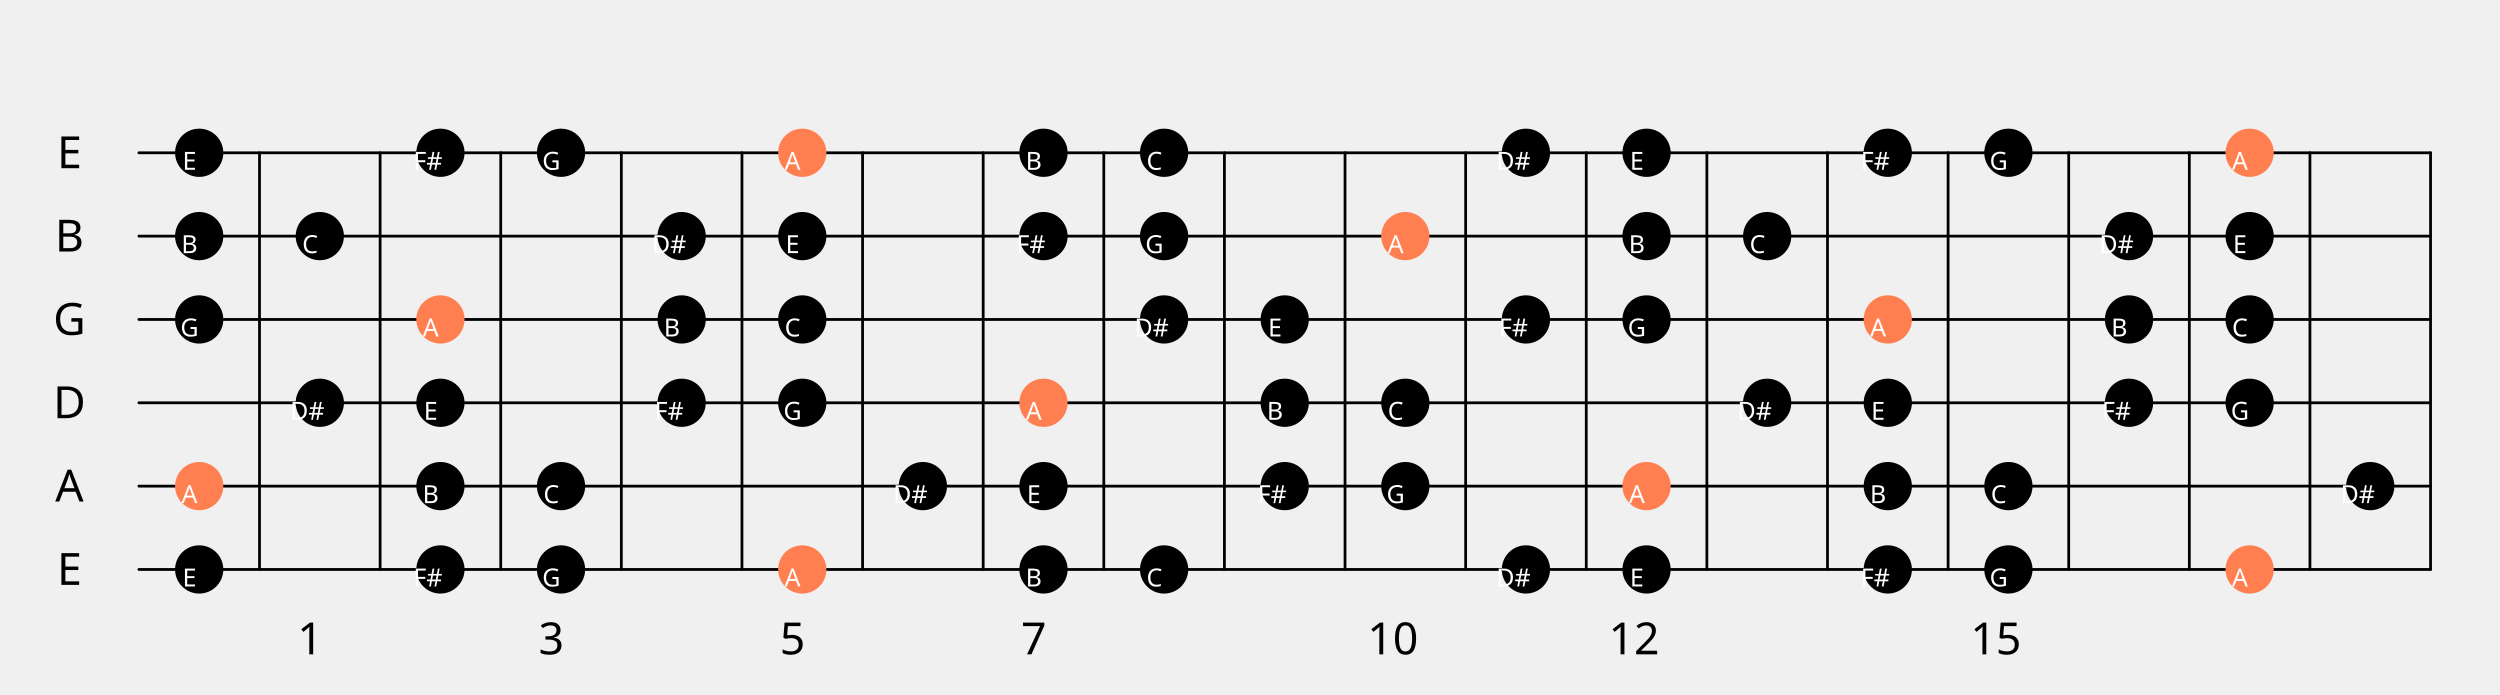
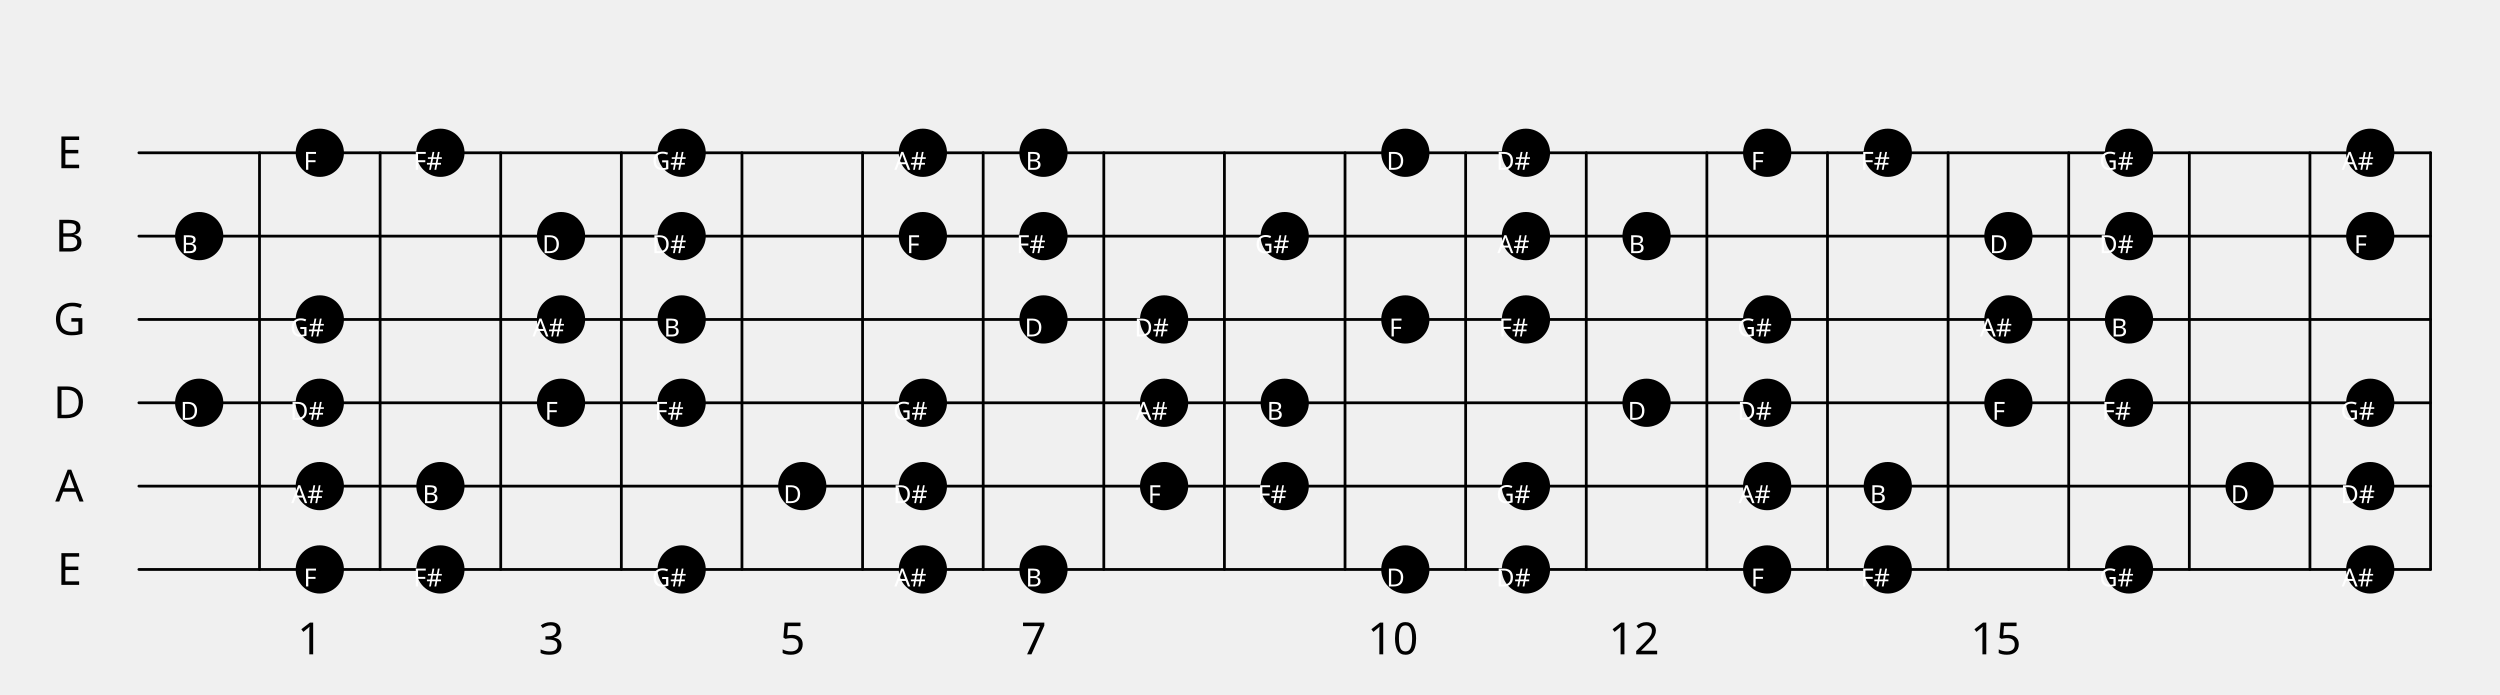
<svg xmlns="http://www.w3.org/2000/svg" class="chord-chart" font-size="16" height="250" preserveAspectRatio="xMidYMid mee    t" style="background: white;" viewBox="0 0 900 250" width="900">
  <g class="grid" style="background: white; stroke: black; stroke-linecap: round;">
    <path class="grid" d="M50,55 h825,0 M50,85 h825,0 M50,115 h825,0 M50,145 h825,0 M50,175 h825,0 M50,205 h825,0" />
    <path class="grid" d="M93.421,55 v150,0 M136.842,55 v150,0 M180.263,55 v150,0 M223.684,55 v150,0 M267.105,55 v150,0 M310.526,55 v150,0 M353.947,55 v150,0 M397.368,55 v150,0 M440.789,55 v150,0 M484.211,55 v150,0 M527.632,55 v150,0 M571.053,55 v150,0 M614.474,55 v150,0 M657.895,55 v150,0 M701.316,55 v150,0 M744.737,55 v150,0 M788.158,55 v150,0 M831.579,55 v150,0 M875,55 v150,0" />
  </g>
  <g class="text" style="font-family: Verdana; fill: black" text-anchor="middle">
    <text class="header" dominant-baseline="middle" style="font-family: Verdana; fill: black" x="111.632" y="230">
1
</text>
    <text class="header" dominant-baseline="middle" style="font-family: Verdana; fill: black" x="198.474" y="230">
3
</text>
    <text class="header" dominant-baseline="middle" style="font-family: Verdana; fill: black" x="285.316" y="230">
5
</text>
    <text class="header" dominant-baseline="middle" style="font-family: Verdana; fill: black" x="372.158" y="230">
7
</text>
    <text class="header" dominant-baseline="middle" dx="-1" style="font-family: Verdana; fill: black" x="502.421" y="230">
10
</text>
    <text class="header" dominant-baseline="middle" dx="-1" style="font-family: Verdana; fill: black" x="589.263" y="230">
12
</text>
    <text class="header" dominant-baseline="middle" dx="-1" style="font-family: Verdana; fill: black" x="719.526" y="230">
15
</text>
  </g>
-   <g class="circle_tonic" fill="coral">
-     <circle cx="288.816" cy="205" r="8.684" />
-     <circle cx="809.868" cy="205" r="8.684" />
-     <circle cx="71.711" cy="175" r="8.684" />
-     <circle cx="592.763" cy="175" r="8.684" />
-     <circle cx="375.658" cy="145" r="8.684" />
-     <circle cx="158.553" cy="115" r="8.684" />
-     <circle cx="679.605" cy="115" r="8.684" />
-     <circle cx="505.921" cy="85" r="8.684" />
-     <circle cx="288.816" cy="55" r="8.684" />
-     <circle cx="809.868" cy="55" r="8.684" />
-   </g>
+   <g class="circle_tonic" fill="coral" />
  <g class="circle_in_scale" fill="black">
-     <circle cx="71.711" cy="205" r="8.684" />
+     <circle cx="115.132" cy="205" r="8.684" />
    <circle cx="158.553" cy="205" r="8.684" />
-     <circle cx="201.974" cy="205" r="8.684" />
+     <circle cx="245.395" cy="205" r="8.684" />
+     <circle cx="332.237" cy="205" r="8.684" />
    <circle cx="375.658" cy="205" r="8.684" />
-     <circle cx="419.079" cy="205" r="8.684" />
+     <circle cx="505.921" cy="205" r="8.684" />
    <circle cx="549.342" cy="205" r="8.684" />
-     <circle cx="592.763" cy="205" r="8.684" />
+     <circle cx="636.184" cy="205" r="8.684" />
    <circle cx="679.605" cy="205" r="8.684" />
-     <circle cx="723.026" cy="205" r="8.684" />
+     <circle cx="766.447" cy="205" r="8.684" />
+     <circle cx="853.289" cy="205" r="8.684" />
+     <circle cx="115.132" cy="175" r="8.684" />
    <circle cx="158.553" cy="175" r="8.684" />
-     <circle cx="201.974" cy="175" r="8.684" />
+     <circle cx="288.816" cy="175" r="8.684" />
    <circle cx="332.237" cy="175" r="8.684" />
-     <circle cx="375.658" cy="175" r="8.684" />
+     <circle cx="419.079" cy="175" r="8.684" />
    <circle cx="462.5" cy="175" r="8.684" />
-     <circle cx="505.921" cy="175" r="8.684" />
+     <circle cx="549.342" cy="175" r="8.684" />
+     <circle cx="636.184" cy="175" r="8.684" />
    <circle cx="679.605" cy="175" r="8.684" />
-     <circle cx="723.026" cy="175" r="8.684" />
+     <circle cx="809.868" cy="175" r="8.684" />
    <circle cx="853.289" cy="175" r="8.684" />
+     <circle cx="71.711" cy="145" r="8.684" />
    <circle cx="115.132" cy="145" r="8.684" />
-     <circle cx="158.553" cy="145" r="8.684" />
+     <circle cx="201.974" cy="145" r="8.684" />
    <circle cx="245.395" cy="145" r="8.684" />
-     <circle cx="288.816" cy="145" r="8.684" />
+     <circle cx="332.237" cy="145" r="8.684" />
+     <circle cx="419.079" cy="145" r="8.684" />
    <circle cx="462.5" cy="145" r="8.684" />
-     <circle cx="505.921" cy="145" r="8.684" />
+     <circle cx="592.763" cy="145" r="8.684" />
    <circle cx="636.184" cy="145" r="8.684" />
-     <circle cx="679.605" cy="145" r="8.684" />
+     <circle cx="723.026" cy="145" r="8.684" />
    <circle cx="766.447" cy="145" r="8.684" />
-     <circle cx="809.868" cy="145" r="8.684" />
-     <circle cx="71.711" cy="115" r="8.684" />
+     <circle cx="853.289" cy="145" r="8.684" />
+     <circle cx="115.132" cy="115" r="8.684" />
+     <circle cx="201.974" cy="115" r="8.684" />
    <circle cx="245.395" cy="115" r="8.684" />
-     <circle cx="288.816" cy="115" r="8.684" />
+     <circle cx="375.658" cy="115" r="8.684" />
    <circle cx="419.079" cy="115" r="8.684" />
-     <circle cx="462.5" cy="115" r="8.684" />
+     <circle cx="505.921" cy="115" r="8.684" />
    <circle cx="549.342" cy="115" r="8.684" />
-     <circle cx="592.763" cy="115" r="8.684" />
+     <circle cx="636.184" cy="115" r="8.684" />
+     <circle cx="723.026" cy="115" r="8.684" />
    <circle cx="766.447" cy="115" r="8.684" />
-     <circle cx="809.868" cy="115" r="8.684" />
    <circle cx="71.711" cy="85" r="8.684" />
-     <circle cx="115.132" cy="85" r="8.684" />
+     <circle cx="201.974" cy="85" r="8.684" />
    <circle cx="245.395" cy="85" r="8.684" />
-     <circle cx="288.816" cy="85" r="8.684" />
+     <circle cx="332.237" cy="85" r="8.684" />
    <circle cx="375.658" cy="85" r="8.684" />
-     <circle cx="419.079" cy="85" r="8.684" />
+     <circle cx="462.5" cy="85" r="8.684" />
+     <circle cx="549.342" cy="85" r="8.684" />
    <circle cx="592.763" cy="85" r="8.684" />
-     <circle cx="636.184" cy="85" r="8.684" />
+     <circle cx="723.026" cy="85" r="8.684" />
    <circle cx="766.447" cy="85" r="8.684" />
-     <circle cx="809.868" cy="85" r="8.684" />
-     <circle cx="71.711" cy="55" r="8.684" />
+     <circle cx="853.289" cy="85" r="8.684" />
+     <circle cx="115.132" cy="55" r="8.684" />
    <circle cx="158.553" cy="55" r="8.684" />
-     <circle cx="201.974" cy="55" r="8.684" />
+     <circle cx="245.395" cy="55" r="8.684" />
+     <circle cx="332.237" cy="55" r="8.684" />
    <circle cx="375.658" cy="55" r="8.684" />
-     <circle cx="419.079" cy="55" r="8.684" />
+     <circle cx="505.921" cy="55" r="8.684" />
    <circle cx="549.342" cy="55" r="8.684" />
-     <circle cx="592.763" cy="55" r="8.684" />
+     <circle cx="636.184" cy="55" r="8.684" />
    <circle cx="679.605" cy="55" r="8.684" />
-     <circle cx="723.026" cy="55" r="8.684" />
+     <circle cx="766.447" cy="55" r="8.684" />
+     <circle cx="853.289" cy="55" r="8.684" />
  </g>
  <g class="text_circle" fill="white" font-size="9" style="font-family: Verdana;" text-anchor="middle">
-     <text dominant-baseline="middle" style="font-family: Verdana; fill: white" x="68.211" y="208">
- E
+     <text dominant-baseline="middle" style="font-family: Verdana; fill: white" x="111.632" y="208">
+ F
</text>
    <text dominant-baseline="middle" dx="-1" style="font-family: Verdana; fill: white" x="155.053" y="208">
F#
</text>
-     <text dominant-baseline="middle" style="font-family: Verdana; fill: white" x="198.474" y="208">
- G
- </text>
-     <text dominant-baseline="middle" style="font-family: Verdana; fill: white" x="285.316" y="208">
- A
+     <text dominant-baseline="middle" dx="-1" style="font-family: Verdana; fill: white" x="241.895" y="208">
+ G#
+ </text>
+     <text dominant-baseline="middle" dx="-1" style="font-family: Verdana; fill: white" x="328.737" y="208">
+ A#
</text>
    <text dominant-baseline="middle" style="font-family: Verdana; fill: white" x="372.158" y="208">
B
</text>
-     <text dominant-baseline="middle" style="font-family: Verdana; fill: white" x="415.579" y="208">
- C
+     <text dominant-baseline="middle" style="font-family: Verdana; fill: white" x="502.421" y="208">
+ D
</text>
    <text dominant-baseline="middle" dx="-1" style="font-family: Verdana; fill: white" x="545.842" y="208">
D#
</text>
-     <text dominant-baseline="middle" style="font-family: Verdana; fill: white" x="589.263" y="208">
- E
+     <text dominant-baseline="middle" style="font-family: Verdana; fill: white" x="632.684" y="208">
+ F
</text>
    <text dominant-baseline="middle" dx="-1" style="font-family: Verdana; fill: white" x="676.105" y="208">
F#
</text>
-     <text dominant-baseline="middle" style="font-family: Verdana; fill: white" x="719.526" y="208">
- G
- </text>
-     <text dominant-baseline="middle" style="font-family: Verdana; fill: white" x="806.368" y="208">
- A
- </text>
-     <text dominant-baseline="middle" style="font-family: Verdana; fill: white" x="68.211" y="178">
- A
+     <text dominant-baseline="middle" dx="-1" style="font-family: Verdana; fill: white" x="762.947" y="208">
+ G#
+ </text>
+     <text dominant-baseline="middle" dx="-1" style="font-family: Verdana; fill: white" x="849.789" y="208">
+ A#
+ </text>
+     <text dominant-baseline="middle" dx="-1" style="font-family: Verdana; fill: white" x="111.632" y="178">
+ A#
</text>
    <text dominant-baseline="middle" style="font-family: Verdana; fill: white" x="155.053" y="178">
B
</text>
-     <text dominant-baseline="middle" style="font-family: Verdana; fill: white" x="198.474" y="178">
- C
+     <text dominant-baseline="middle" style="font-family: Verdana; fill: white" x="285.316" y="178">
+ D
</text>
    <text dominant-baseline="middle" dx="-1" style="font-family: Verdana; fill: white" x="328.737" y="178">
D#
</text>
-     <text dominant-baseline="middle" style="font-family: Verdana; fill: white" x="372.158" y="178">
- E
+     <text dominant-baseline="middle" style="font-family: Verdana; fill: white" x="415.579" y="178">
+ F
</text>
    <text dominant-baseline="middle" dx="-1" style="font-family: Verdana; fill: white" x="459" y="178">
F#
</text>
-     <text dominant-baseline="middle" style="font-family: Verdana; fill: white" x="502.421" y="178">
- G
- </text>
-     <text dominant-baseline="middle" style="font-family: Verdana; fill: white" x="589.263" y="178">
- A
+     <text dominant-baseline="middle" dx="-1" style="font-family: Verdana; fill: white" x="545.842" y="178">
+ G#
+ </text>
+     <text dominant-baseline="middle" dx="-1" style="font-family: Verdana; fill: white" x="632.684" y="178">
+ A#
</text>
    <text dominant-baseline="middle" style="font-family: Verdana; fill: white" x="676.105" y="178">
B
</text>
-     <text dominant-baseline="middle" style="font-family: Verdana; fill: white" x="719.526" y="178">
- C
+     <text dominant-baseline="middle" style="font-family: Verdana; fill: white" x="806.368" y="178">
+ D
</text>
    <text dominant-baseline="middle" dx="-1" style="font-family: Verdana; fill: white" x="849.789" y="178">
D#
</text>
+     <text dominant-baseline="middle" style="font-family: Verdana; fill: white" x="68.211" y="148">
+ D
+ </text>
    <text dominant-baseline="middle" dx="-1" style="font-family: Verdana; fill: white" x="111.632" y="148">
D#
</text>
-     <text dominant-baseline="middle" style="font-family: Verdana; fill: white" x="155.053" y="148">
- E
+     <text dominant-baseline="middle" style="font-family: Verdana; fill: white" x="198.474" y="148">
+ F
</text>
    <text dominant-baseline="middle" dx="-1" style="font-family: Verdana; fill: white" x="241.895" y="148">
F#
</text>
-     <text dominant-baseline="middle" style="font-family: Verdana; fill: white" x="285.316" y="148">
- G
- </text>
-     <text dominant-baseline="middle" style="font-family: Verdana; fill: white" x="372.158" y="148">
- A
+     <text dominant-baseline="middle" dx="-1" style="font-family: Verdana; fill: white" x="328.737" y="148">
+ G#
+ </text>
+     <text dominant-baseline="middle" dx="-1" style="font-family: Verdana; fill: white" x="415.579" y="148">
+ A#
</text>
    <text dominant-baseline="middle" style="font-family: Verdana; fill: white" x="459" y="148">
B
</text>
-     <text dominant-baseline="middle" style="font-family: Verdana; fill: white" x="502.421" y="148">
- C
+     <text dominant-baseline="middle" style="font-family: Verdana; fill: white" x="589.263" y="148">
+ D
</text>
    <text dominant-baseline="middle" dx="-1" style="font-family: Verdana; fill: white" x="632.684" y="148">
D#
</text>
-     <text dominant-baseline="middle" style="font-family: Verdana; fill: white" x="676.105" y="148">
- E
+     <text dominant-baseline="middle" style="font-family: Verdana; fill: white" x="719.526" y="148">
+ F
</text>
    <text dominant-baseline="middle" dx="-1" style="font-family: Verdana; fill: white" x="762.947" y="148">
F#
</text>
-     <text dominant-baseline="middle" style="font-family: Verdana; fill: white" x="806.368" y="148">
- G
- </text>
-     <text dominant-baseline="middle" style="font-family: Verdana; fill: white" x="68.211" y="118">
- G
- </text>
-     <text dominant-baseline="middle" style="font-family: Verdana; fill: white" x="155.053" y="118">
- A
+     <text dominant-baseline="middle" dx="-1" style="font-family: Verdana; fill: white" x="849.789" y="148">
+ G#
+ </text>
+     <text dominant-baseline="middle" dx="-1" style="font-family: Verdana; fill: white" x="111.632" y="118">
+ G#
+ </text>
+     <text dominant-baseline="middle" dx="-1" style="font-family: Verdana; fill: white" x="198.474" y="118">
+ A#
</text>
    <text dominant-baseline="middle" style="font-family: Verdana; fill: white" x="241.895" y="118">
B
</text>
-     <text dominant-baseline="middle" style="font-family: Verdana; fill: white" x="285.316" y="118">
- C
+     <text dominant-baseline="middle" style="font-family: Verdana; fill: white" x="372.158" y="118">
+ D
</text>
    <text dominant-baseline="middle" dx="-1" style="font-family: Verdana; fill: white" x="415.579" y="118">
D#
</text>
-     <text dominant-baseline="middle" style="font-family: Verdana; fill: white" x="459" y="118">
- E
+     <text dominant-baseline="middle" style="font-family: Verdana; fill: white" x="502.421" y="118">
+ F
</text>
    <text dominant-baseline="middle" dx="-1" style="font-family: Verdana; fill: white" x="545.842" y="118">
F#
</text>
-     <text dominant-baseline="middle" style="font-family: Verdana; fill: white" x="589.263" y="118">
- G
- </text>
-     <text dominant-baseline="middle" style="font-family: Verdana; fill: white" x="676.105" y="118">
- A
+     <text dominant-baseline="middle" dx="-1" style="font-family: Verdana; fill: white" x="632.684" y="118">
+ G#
+ </text>
+     <text dominant-baseline="middle" dx="-1" style="font-family: Verdana; fill: white" x="719.526" y="118">
+ A#
</text>
    <text dominant-baseline="middle" style="font-family: Verdana; fill: white" x="762.947" y="118">
B
</text>
-     <text dominant-baseline="middle" style="font-family: Verdana; fill: white" x="806.368" y="118">
- C
- </text>
    <text dominant-baseline="middle" style="font-family: Verdana; fill: white" x="68.211" y="88">
B
</text>
-     <text dominant-baseline="middle" style="font-family: Verdana; fill: white" x="111.632" y="88">
- C
+     <text dominant-baseline="middle" style="font-family: Verdana; fill: white" x="198.474" y="88">
+ D
</text>
    <text dominant-baseline="middle" dx="-1" style="font-family: Verdana; fill: white" x="241.895" y="88">
D#
</text>
-     <text dominant-baseline="middle" style="font-family: Verdana; fill: white" x="285.316" y="88">
- E
+     <text dominant-baseline="middle" style="font-family: Verdana; fill: white" x="328.737" y="88">
+ F
</text>
    <text dominant-baseline="middle" dx="-1" style="font-family: Verdana; fill: white" x="372.158" y="88">
F#
</text>
-     <text dominant-baseline="middle" style="font-family: Verdana; fill: white" x="415.579" y="88">
- G
- </text>
-     <text dominant-baseline="middle" style="font-family: Verdana; fill: white" x="502.421" y="88">
- A
+     <text dominant-baseline="middle" dx="-1" style="font-family: Verdana; fill: white" x="459" y="88">
+ G#
+ </text>
+     <text dominant-baseline="middle" dx="-1" style="font-family: Verdana; fill: white" x="545.842" y="88">
+ A#
</text>
    <text dominant-baseline="middle" style="font-family: Verdana; fill: white" x="589.263" y="88">
B
</text>
-     <text dominant-baseline="middle" style="font-family: Verdana; fill: white" x="632.684" y="88">
- C
+     <text dominant-baseline="middle" style="font-family: Verdana; fill: white" x="719.526" y="88">
+ D
</text>
    <text dominant-baseline="middle" dx="-1" style="font-family: Verdana; fill: white" x="762.947" y="88">
D#
</text>
-     <text dominant-baseline="middle" style="font-family: Verdana; fill: white" x="806.368" y="88">
- E
- </text>
-     <text dominant-baseline="middle" style="font-family: Verdana; fill: white" x="68.211" y="58">
- E
+     <text dominant-baseline="middle" style="font-family: Verdana; fill: white" x="849.789" y="88">
+ F
+ </text>
+     <text dominant-baseline="middle" style="font-family: Verdana; fill: white" x="111.632" y="58">
+ F
</text>
    <text dominant-baseline="middle" dx="-1" style="font-family: Verdana; fill: white" x="155.053" y="58">
F#
</text>
-     <text dominant-baseline="middle" style="font-family: Verdana; fill: white" x="198.474" y="58">
- G
- </text>
-     <text dominant-baseline="middle" style="font-family: Verdana; fill: white" x="285.316" y="58">
- A
+     <text dominant-baseline="middle" dx="-1" style="font-family: Verdana; fill: white" x="241.895" y="58">
+ G#
+ </text>
+     <text dominant-baseline="middle" dx="-1" style="font-family: Verdana; fill: white" x="328.737" y="58">
+ A#
</text>
    <text dominant-baseline="middle" style="font-family: Verdana; fill: white" x="372.158" y="58">
B
</text>
-     <text dominant-baseline="middle" style="font-family: Verdana; fill: white" x="415.579" y="58">
- C
+     <text dominant-baseline="middle" style="font-family: Verdana; fill: white" x="502.421" y="58">
+ D
</text>
    <text dominant-baseline="middle" dx="-1" style="font-family: Verdana; fill: white" x="545.842" y="58">
D#
</text>
-     <text dominant-baseline="middle" style="font-family: Verdana; fill: white" x="589.263" y="58">
- E
+     <text dominant-baseline="middle" style="font-family: Verdana; fill: white" x="632.684" y="58">
+ F
</text>
    <text dominant-baseline="middle" dx="-1" style="font-family: Verdana; fill: white" x="676.105" y="58">
F#
</text>
-     <text dominant-baseline="middle" style="font-family: Verdana; fill: white" x="719.526" y="58">
- G
- </text>
-     <text dominant-baseline="middle" style="font-family: Verdana; fill: white" x="806.368" y="58">
- A
+     <text dominant-baseline="middle" dx="-1" style="font-family: Verdana; fill: white" x="762.947" y="58">
+ G#
+ </text>
+     <text dominant-baseline="middle" dx="-1" style="font-family: Verdana; fill: white" x="849.789" y="58">
+ A#
</text>
  </g>
  <g class="text_circle" style="font-family: Verdana; fill: black;" text-anchor="middle">
    <text dominant-baseline="middle" style="font-family: Verdana; fill: black;" x="25" y="205">
E
</text>
    <text dominant-baseline="middle" style="font-family: Verdana; fill: black;" x="25" y="175">
A
</text>
    <text dominant-baseline="middle" style="font-family: Verdana; fill: black;" x="25" y="145">
D
</text>
    <text dominant-baseline="middle" style="font-family: Verdana; fill: black;" x="25" y="115">
G
</text>
    <text dominant-baseline="middle" style="font-family: Verdana; fill: black;" x="25" y="85">
B
</text>
    <text dominant-baseline="middle" style="font-family: Verdana; fill: black;" x="25" y="55">
E
</text>
  </g>
</svg>
